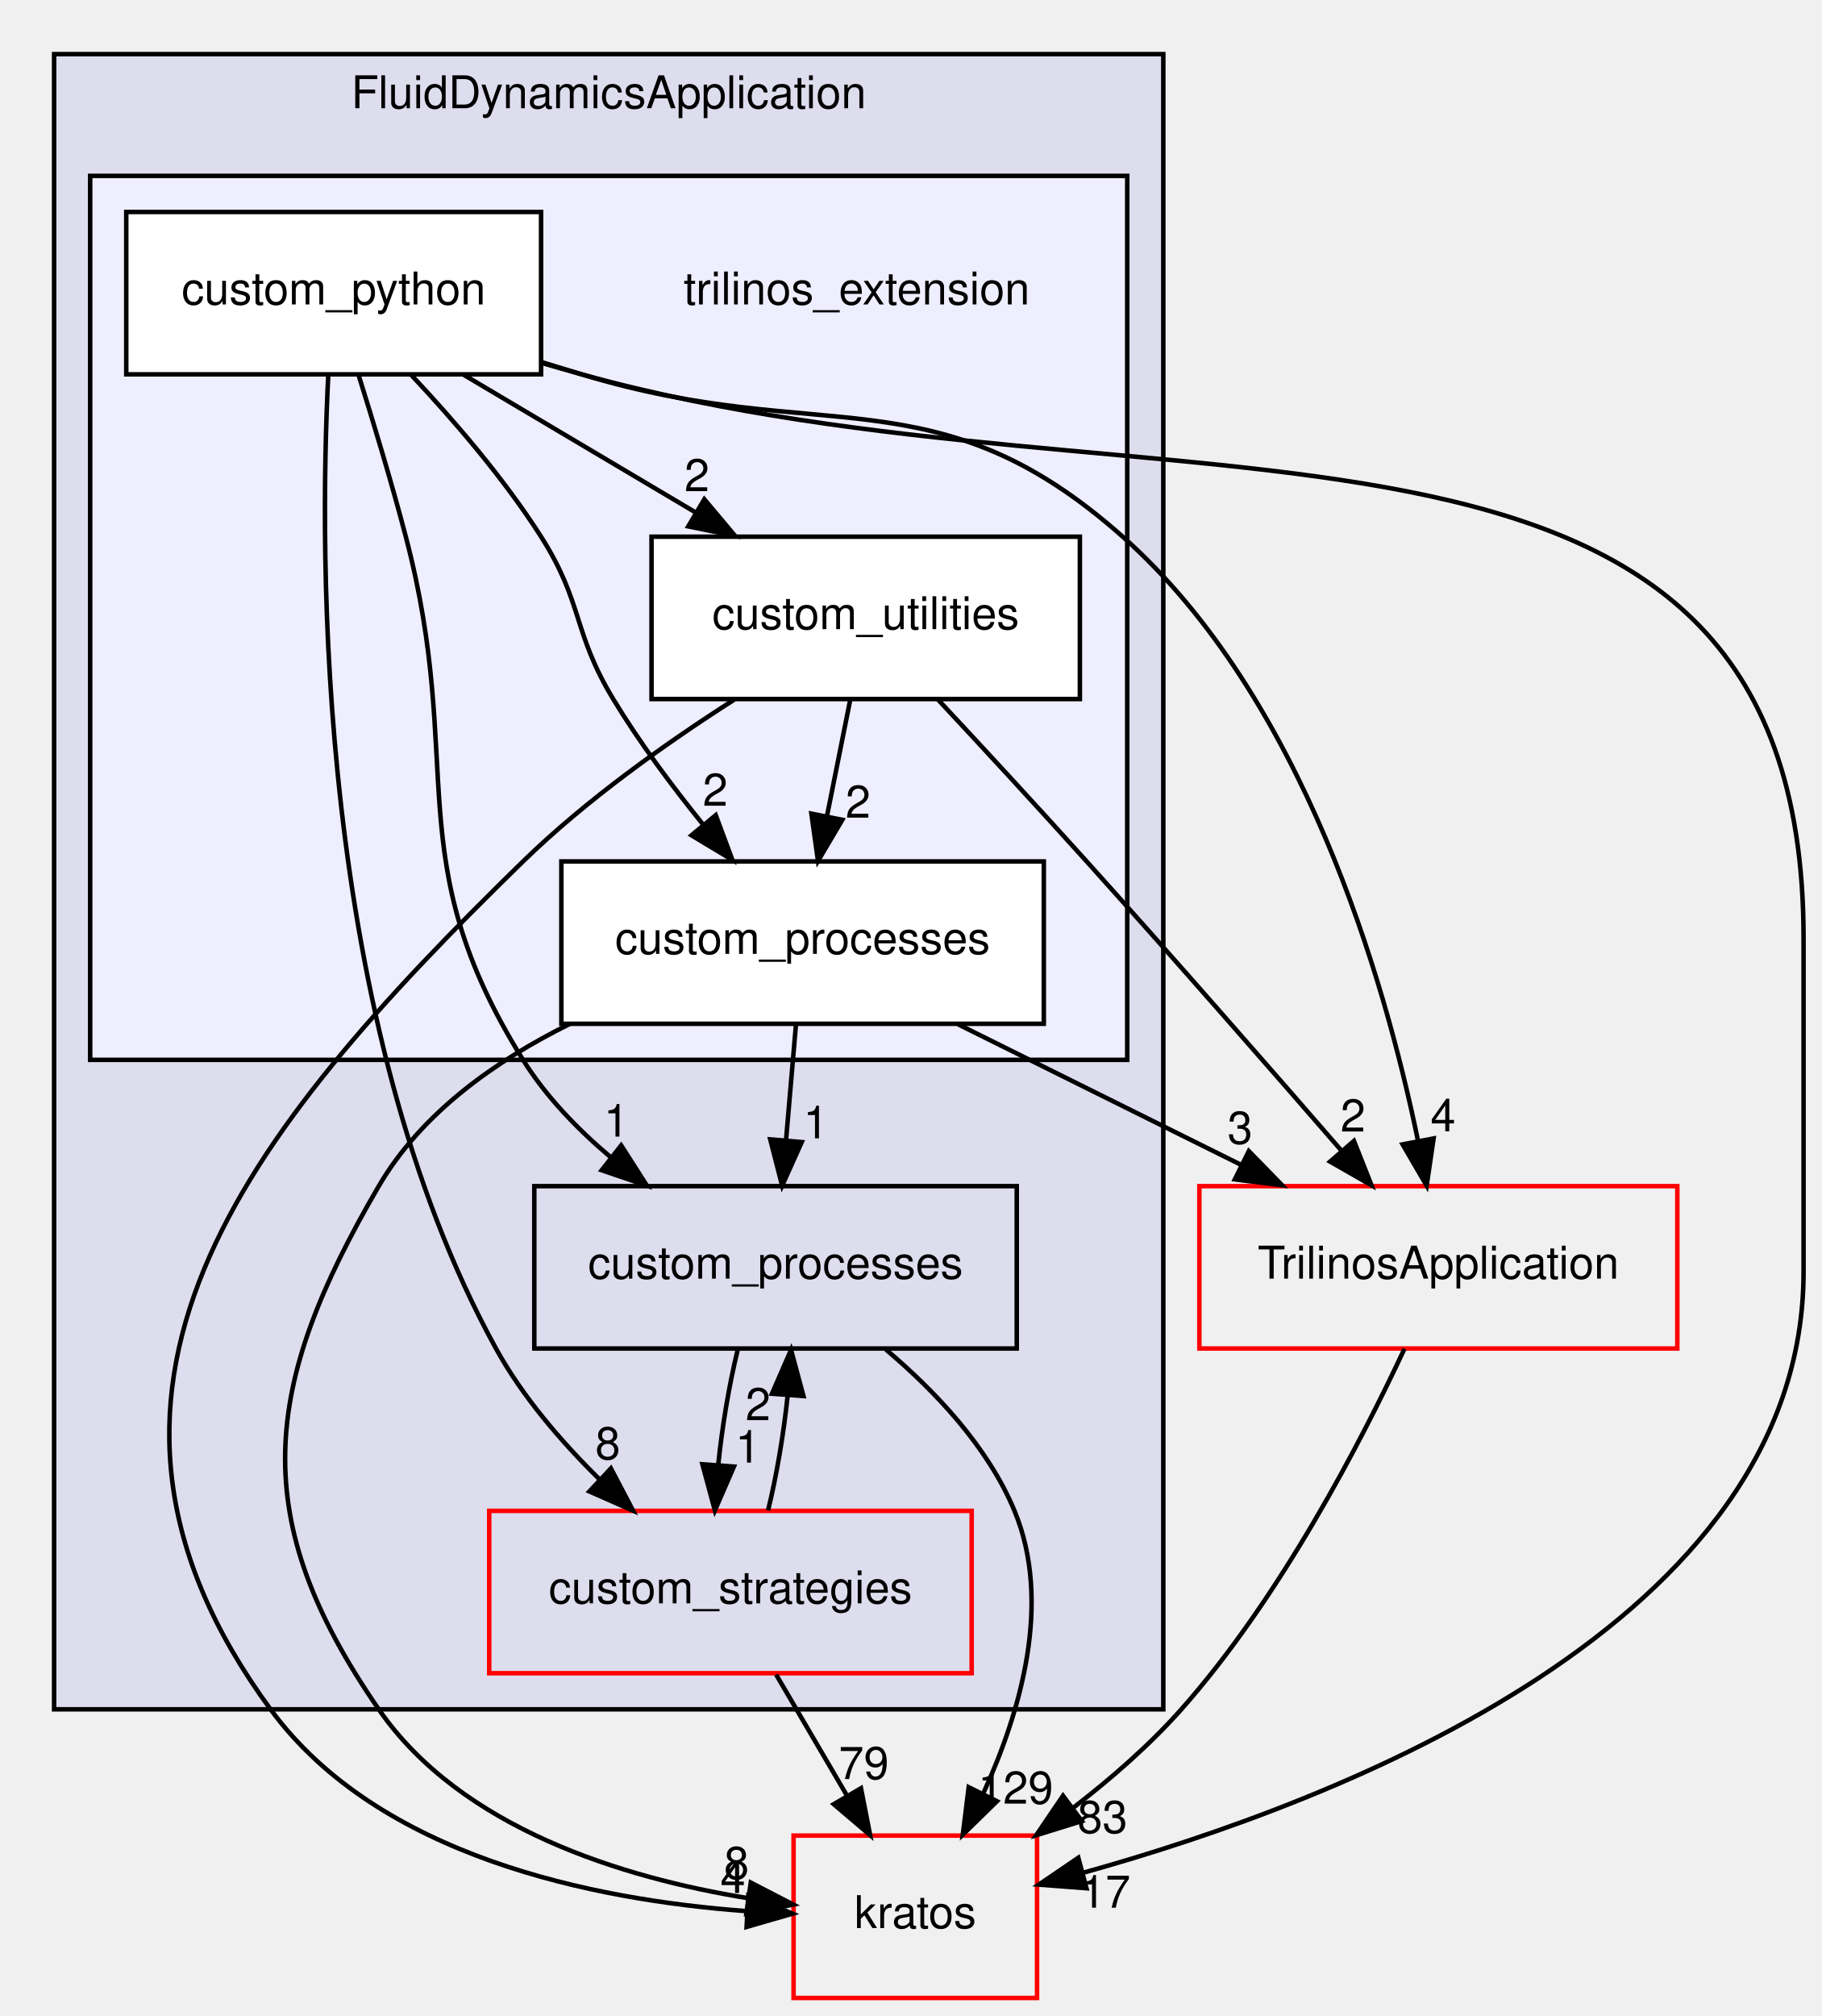
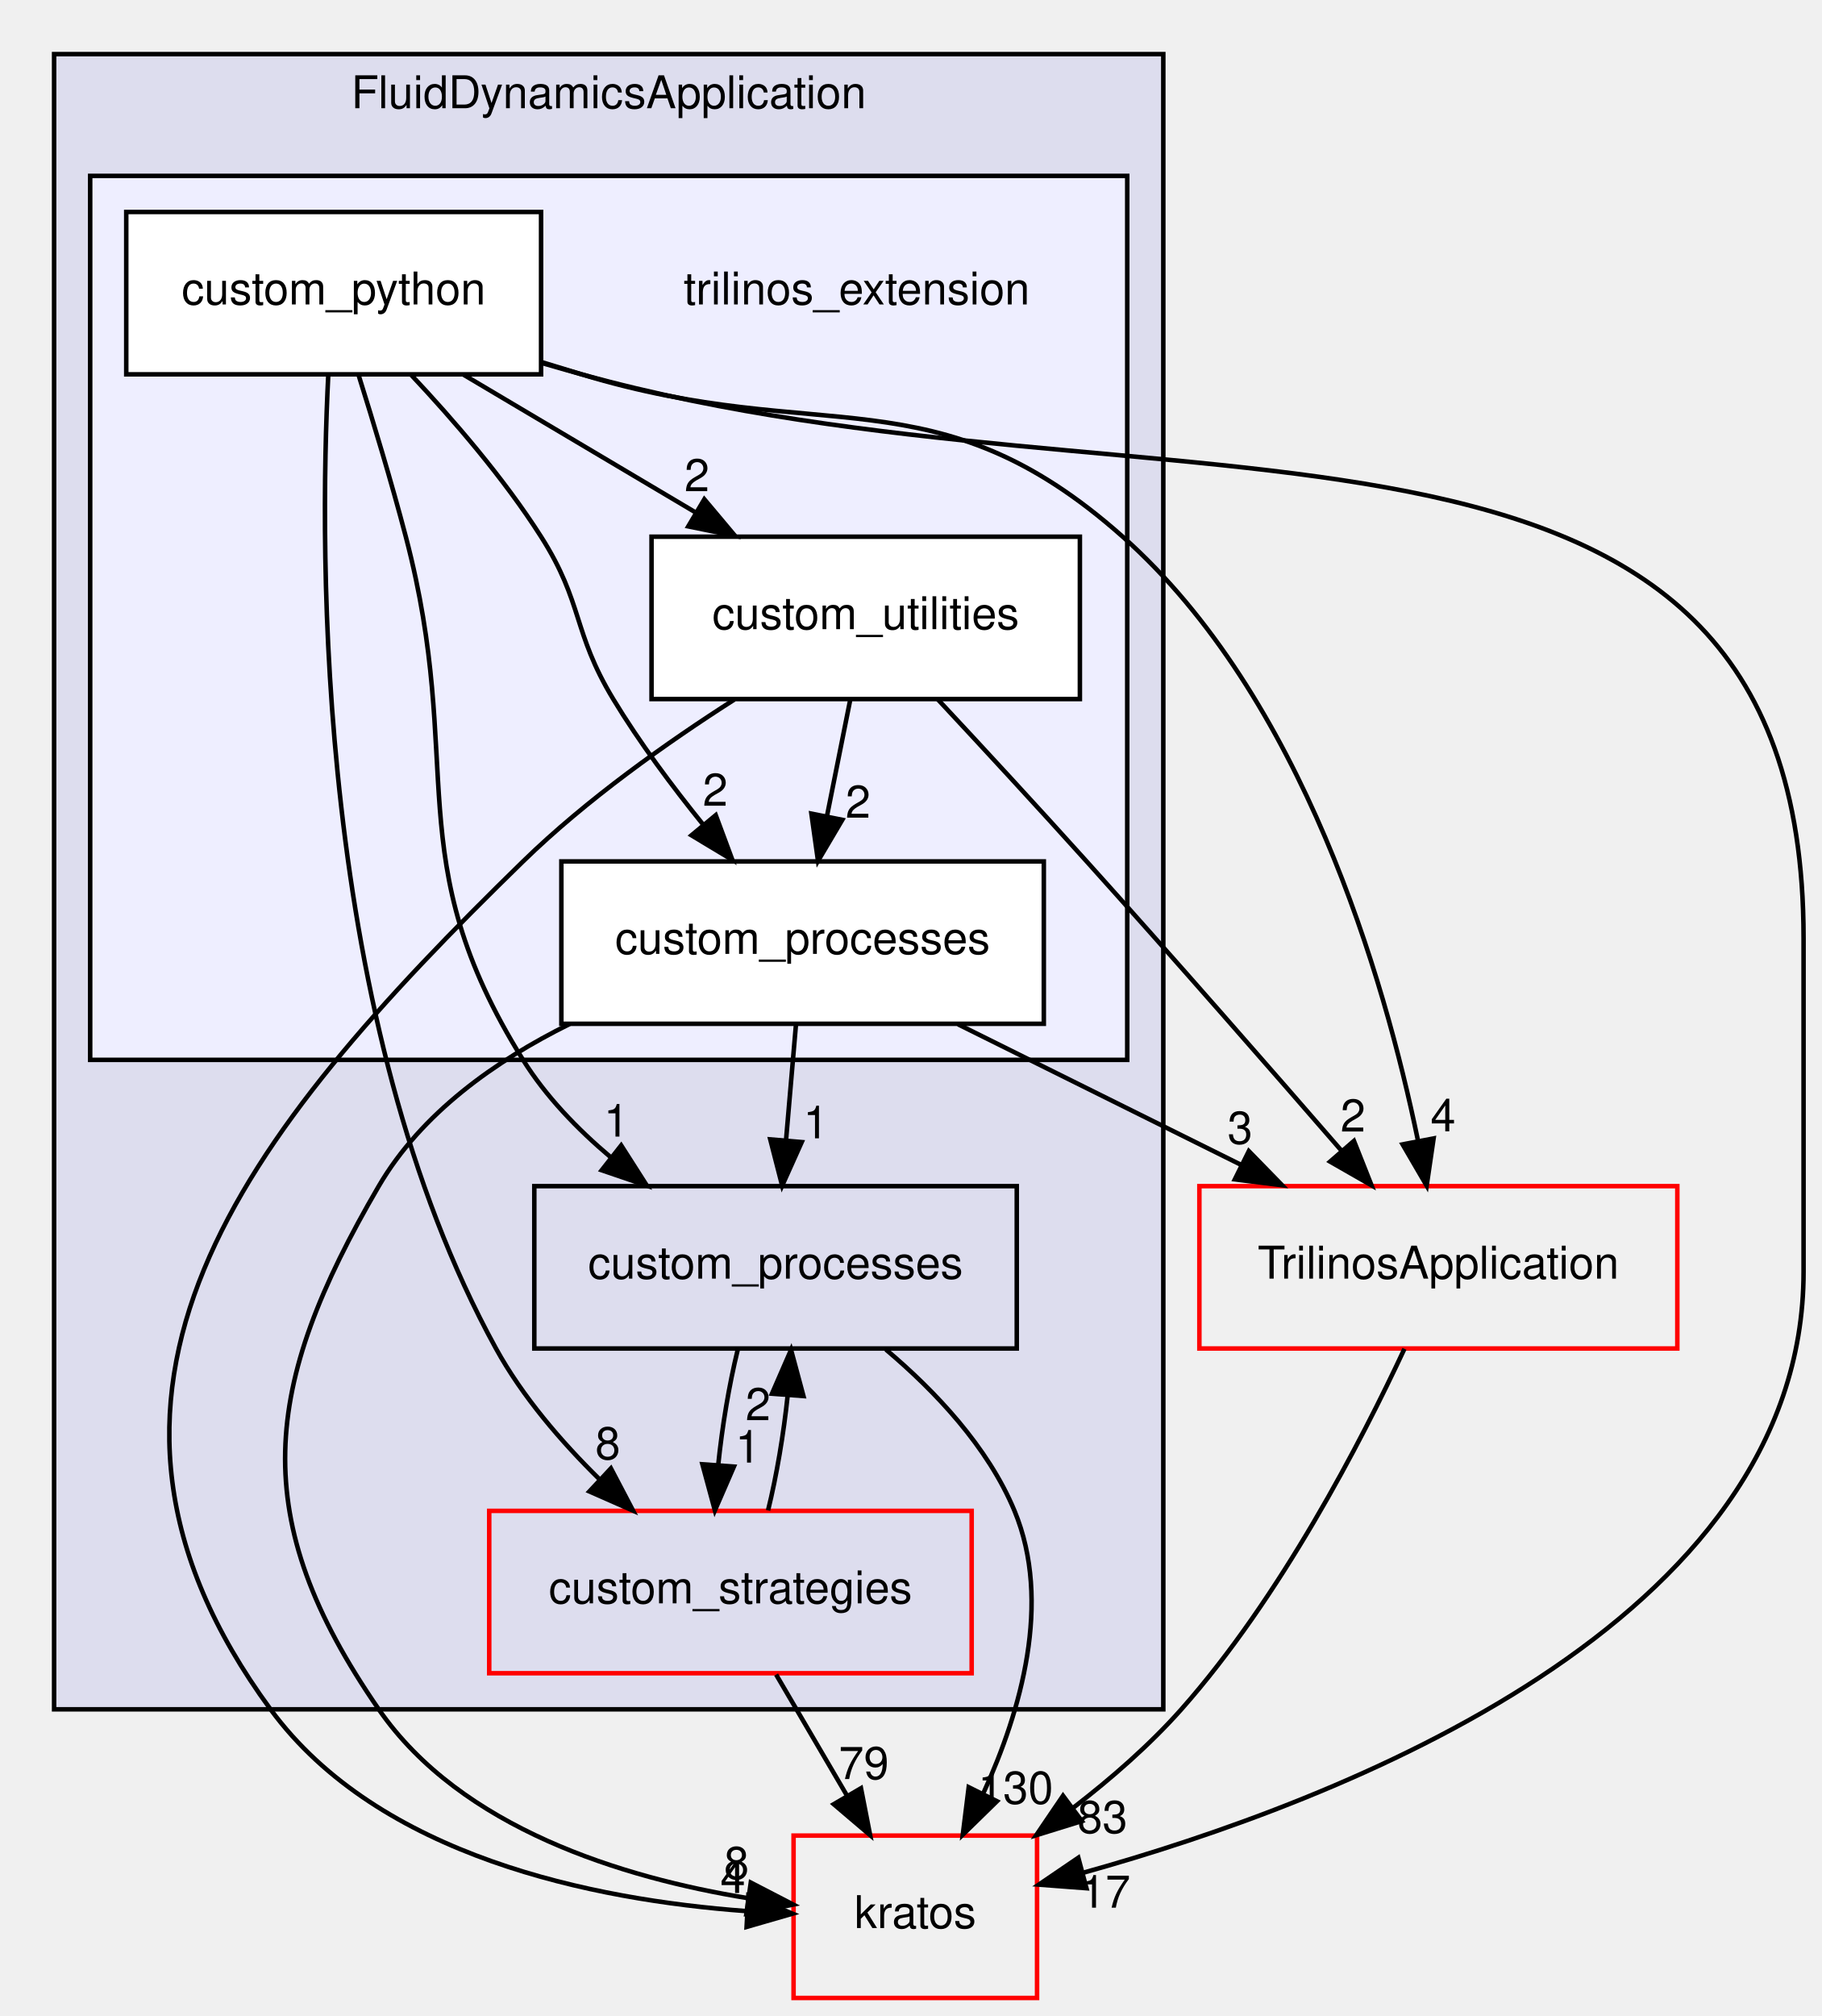
<svg xmlns="http://www.w3.org/2000/svg" xmlns:xlink="http://www.w3.org/1999/xlink" width="404pt" height="447pt" viewBox="0.00 0.00 404.00 447.00">
  <g id="graph0" class="graph" transform="scale(1 1) rotate(0) translate(4 443)">
    <g id="clust1" class="cluster">
      <g id="a_clust1">
        <a xlink:href="dir_3ad5b53c1d85a729c373dd4b6e02d9a8.html" target="_top" xlink:title="FluidDynamicsApplication">
          <polygon fill="#ddddee" stroke="black" points="8,-64 8,-431 254,-431 254,-64 8,-64" />
          <text text-anchor="middle" x="131" y="-419" font-family="Helvetica,sans-Serif" font-size="10.00">FluidDynamicsApplication</text>
        </a>
      </g>
    </g>
    <g id="clust2" class="cluster">
      <g id="a_clust2">
        <a xlink:href="dir_e153ad32bb5396708e0c439ed169995c.html" target="_top">
          <polygon fill="#eeeeff" stroke="black" points="16,-208 16,-404 246,-404 246,-208 16,-208" />
        </a>
      </g>
    </g>
    <g id="node1" class="node">
      <g id="a_node1">
        <a xlink:href="dir_a1355cd600912f0dbadf1a4f6b5124f7.html" target="_top" xlink:title="custom_processes">
          <polygon fill="none" stroke="black" points="221.5,-180 114.5,-180 114.5,-144 221.5,-144 221.5,-180" />
          <text text-anchor="middle" x="168" y="-159.5" font-family="Helvetica,sans-Serif" font-size="10.00">custom_processes</text>
        </a>
      </g>
    </g>
    <g id="node2" class="node">
      <g id="a_node2">
        <a xlink:href="dir_a73957754da12bcf902aa9e04703e8d9.html" target="_top" xlink:title="custom_strategies">
          <polygon fill="none" stroke="red" points="211.5,-108 104.5,-108 104.5,-72 211.5,-72 211.5,-108" />
          <text text-anchor="middle" x="158" y="-87.5" font-family="Helvetica,sans-Serif" font-size="10.00">custom_strategies</text>
        </a>
      </g>
    </g>
    <g id="edge6" class="edge">
      <path fill="none" stroke="black" d="M159.61,-143.7C157.71,-135.98 156.16,-126.71 155.28,-118.11" />
      <polygon fill="black" stroke="black" points="158.77,-117.82 154.55,-108.1 151.78,-118.33 158.77,-117.82" />
      <g id="a_edge6-headlabel">
        <a xlink:href="dir_000360_000362.html" target="_top" xlink:title="1">
          <text text-anchor="middle" x="161.86" y="-118.7" font-family="Helvetica,sans-Serif" font-size="10.00">1</text>
        </a>
      </g>
    </g>
    <g id="node8" class="node">
      <g id="a_node8">
        <a xlink:href="dir_8fc3e8efef0bfca4a113d719cbd52afb.html" target="_top" xlink:title="kratos">
          <polygon fill="none" stroke="red" points="226,-36 172,-36 172,0 226,0 226,-36" />
          <text text-anchor="middle" x="199" y="-15.5" font-family="Helvetica,sans-Serif" font-size="10.00">kratos</text>
        </a>
      </g>
    </g>
    <g id="edge5" class="edge">
      <path fill="none" stroke="black" d="M192.48,-143.77C203.4,-134.56 215.12,-122.19 221,-108 229.38,-87.78 222.4,-63.6 214.16,-45.55" />
      <polygon fill="black" stroke="black" points="217.11,-43.62 209.53,-36.21 210.84,-46.73 217.11,-43.62" />
      <g id="a_edge5-headlabel">
-         <a xlink:href="dir_000360_000710.html" target="_top" xlink:title="129">
-           <text text-anchor="middle" x="221.25" y="-43.08" font-family="Helvetica,sans-Serif" font-size="10.00">129</text>
+         <a xlink:href="dir_000360_000710.html" target="_top" xlink:title="130">
+           <text text-anchor="middle" x="221.25" y="-43.08" font-family="Helvetica,sans-Serif" font-size="10.00">130</text>
        </a>
      </g>
    </g>
    <g id="edge17" class="edge">
      <path fill="none" stroke="black" d="M166.34,-108.1C168.24,-115.79 169.8,-125.05 170.7,-133.67" />
      <polygon fill="black" stroke="black" points="167.21,-133.98 171.44,-143.7 174.19,-133.46 167.21,-133.98" />
      <g id="a_edge17-headlabel">
        <a xlink:href="dir_000362_000360.html" target="_top" xlink:title="2">
          <text text-anchor="middle" x="164.12" y="-128.11" font-family="Helvetica,sans-Serif" font-size="10.00">2</text>
        </a>
      </g>
    </g>
    <g id="edge16" class="edge">
      <path fill="none" stroke="black" d="M168.13,-71.7C172.85,-63.64 178.56,-53.89 183.78,-44.98" />
      <polygon fill="black" stroke="black" points="186.95,-46.5 188.98,-36.1 180.91,-42.96 186.95,-46.5" />
      <g id="a_edge16-headlabel">
        <a xlink:href="dir_000362_000710.html" target="_top" xlink:title="79">
          <text text-anchor="middle" x="187.58" y="-48.54" font-family="Helvetica,sans-Serif" font-size="10.00">79</text>
        </a>
      </g>
    </g>
    <g id="node3" class="node">
      <text text-anchor="middle" x="186" y="-375.5" font-family="Helvetica,sans-Serif" font-size="10.00">trilinos_extension</text>
    </g>
    <g id="node4" class="node">
      <g id="a_node4">
        <a xlink:href="dir_1fdec9fc1735e799cf4c961d66fcfb4d.html" target="_top" xlink:title="custom_processes">
          <polygon fill="white" stroke="black" points="227.5,-252 120.5,-252 120.5,-216 227.5,-216 227.5,-252" />
          <text text-anchor="middle" x="174" y="-231.5" font-family="Helvetica,sans-Serif" font-size="10.00">custom_processes</text>
        </a>
      </g>
    </g>
    <g id="edge9" class="edge">
      <path fill="none" stroke="black" d="M172.52,-215.7C171.86,-207.98 171.06,-198.71 170.32,-190.11" />
      <polygon fill="black" stroke="black" points="173.81,-189.77 169.47,-180.1 166.83,-190.37 173.81,-189.77" />
      <g id="a_edge9-headlabel">
        <a xlink:href="dir_000374_000360.html" target="_top" xlink:title="1">
          <text text-anchor="middle" x="176.94" y="-190.61" font-family="Helvetica,sans-Serif" font-size="10.00">1</text>
        </a>
      </g>
    </g>
    <g id="node7" class="node">
      <g id="a_node7">
        <a xlink:href="dir_110ec459504756441be28fd12adbe554.html" target="_top" xlink:title="TrilinosApplication">
          <polygon fill="none" stroke="red" points="368,-180 262,-180 262,-144 368,-144 368,-180" />
          <text text-anchor="middle" x="315" y="-159.5" font-family="Helvetica,sans-Serif" font-size="10.00">TrilinosApplication</text>
        </a>
      </g>
    </g>
    <g id="edge7" class="edge">
      <path fill="none" stroke="black" d="M208.49,-215.88C227.44,-206.47 251.13,-194.71 271.36,-184.67" />
      <polygon fill="black" stroke="black" points="272.97,-187.77 280.37,-180.19 269.86,-181.5 272.97,-187.77" />
      <g id="a_edge7-headlabel">
        <a xlink:href="dir_000374_000102.html" target="_top" xlink:title="3">
          <text text-anchor="middle" x="271.02" y="-189.41" font-family="Helvetica,sans-Serif" font-size="10.00">3</text>
        </a>
      </g>
    </g>
    <g id="edge8" class="edge">
      <path fill="none" stroke="black" d="M122.35,-215.96C105.86,-207.8 89.45,-196.18 80,-180 53.99,-135.48 50.69,-106.42 80,-64 98.26,-37.57 134.17,-26.65 161.79,-22.14" />
      <polygon fill="black" stroke="black" points="162.51,-25.58 171.92,-20.71 161.53,-18.65 162.51,-25.58" />
      <g id="a_edge8-headlabel">
        <a xlink:href="dir_000374_000710.html" target="_top" xlink:title="8">
          <text text-anchor="middle" x="159.35" y="-26.39" font-family="Helvetica,sans-Serif" font-size="10.00">8</text>
        </a>
      </g>
    </g>
    <g id="node5" class="node">
      <g id="a_node5">
        <a xlink:href="dir_d8e58d5941911dffa01c281e6d3efd53.html" target="_top" xlink:title="custom_python">
          <polygon fill="white" stroke="black" points="116,-396 24,-396 24,-360 116,-360 116,-396" />
          <text text-anchor="middle" x="70" y="-375.5" font-family="Helvetica,sans-Serif" font-size="10.00">custom_python</text>
        </a>
      </g>
    </g>
    <g id="edge14" class="edge">
      <path fill="none" stroke="black" d="M75.51,-359.9C78.75,-349.56 82.83,-336.09 86,-324 99.42,-272.9 84.06,-252.84 112,-208 117.04,-199.92 124.05,-192.65 131.42,-186.43" />
      <polygon fill="black" stroke="black" points="133.77,-189.04 139.47,-180.11 129.44,-183.53 133.77,-189.04" />
      <g id="a_edge14-headlabel">
        <a xlink:href="dir_000375_000360.html" target="_top" xlink:title="1">
          <text text-anchor="middle" x="132.69" y="-190.99" font-family="Helvetica,sans-Serif" font-size="10.00">1</text>
        </a>
      </g>
    </g>
    <g id="edge15" class="edge">
      <path fill="none" stroke="black" d="M68.81,-359.94C66.77,-319.63 66.14,-216.44 106,-144 111.86,-133.34 120.47,-123.34 129,-114.96" />
      <polygon fill="black" stroke="black" points="131.49,-117.42 136.41,-108.04 126.71,-112.31 131.49,-117.42" />
      <g id="a_edge15-headlabel">
        <a xlink:href="dir_000375_000362.html" target="_top" xlink:title="8">
          <text text-anchor="middle" x="130.8" y="-119.45" font-family="Helvetica,sans-Serif" font-size="10.00">8</text>
        </a>
      </g>
    </g>
    <g id="edge12" class="edge">
      <path fill="none" stroke="black" d="M87.17,-359.9C96.49,-349.99 107.76,-336.95 116,-324 125.4,-309.23 122.94,-302.98 132,-288 137.8,-278.41 145.12,-268.6 152.02,-260.07" />
      <polygon fill="black" stroke="black" points="154.74,-262.26 158.43,-252.33 149.35,-257.79 154.74,-262.26" />
      <g id="a_edge12-headlabel">
        <a xlink:href="dir_000375_000374.html" target="_top" xlink:title="2">
          <text text-anchor="middle" x="154.63" y="-264.34" font-family="Helvetica,sans-Serif" font-size="10.00">2</text>
        </a>
      </g>
    </g>
    <g id="node6" class="node">
      <g id="a_node6">
        <a xlink:href="dir_07609acf665810d59a34fbbc8771bfb0.html" target="_top" xlink:title="custom_utilities">
          <polygon fill="white" stroke="black" points="235.5,-324 140.5,-324 140.5,-288 235.5,-288 235.5,-324" />
          <text text-anchor="middle" x="188" y="-303.5" font-family="Helvetica,sans-Serif" font-size="10.00">custom_utilities</text>
        </a>
      </g>
    </g>
    <g id="edge10" class="edge">
      <path fill="none" stroke="black" d="M98.87,-359.88C114.29,-350.72 133.48,-339.34 150.1,-329.48" />
      <polygon fill="black" stroke="black" points="152.21,-332.3 159.02,-324.19 148.64,-326.28 152.21,-332.3" />
      <g id="a_edge10-headlabel">
        <a xlink:href="dir_000375_000380.html" target="_top" xlink:title="2">
          <text text-anchor="middle" x="150.57" y="-334.08" font-family="Helvetica,sans-Serif" font-size="10.00">2</text>
        </a>
      </g>
    </g>
    <g id="edge11" class="edge">
      <path fill="none" stroke="black" d="M116.2,-362.69C119.18,-361.78 122.13,-360.87 125,-360 178.27,-343.78 203.36,-360.97 245,-324 284.97,-288.51 303.03,-226.1 310.44,-190.3" />
      <polygon fill="black" stroke="black" points="313.95,-190.58 312.41,-180.1 307.07,-189.26 313.95,-190.58" />
      <g id="a_edge11-headlabel">
        <a xlink:href="dir_000375_000102.html" target="_top" xlink:title="4">
          <text text-anchor="middle" x="316.05" y="-192.15" font-family="Helvetica,sans-Serif" font-size="10.00">4</text>
        </a>
      </g>
    </g>
    <g id="edge13" class="edge">
      <path fill="none" stroke="black" d="M116.15,-362.52C119.14,-361.65 122.11,-360.8 125,-360 252.84,-324.62 396,-367.64 396,-235 396,-235 396,-235 396,-161 396,-83.05 293.23,-43.62 236.15,-27.74" />
      <polygon fill="black" stroke="black" points="236.96,-24.33 226.39,-25.13 235.15,-31.09 236.96,-24.33" />
      <g id="a_edge13-headlabel">
        <a xlink:href="dir_000375_000710.html" target="_top" xlink:title="17">
          <text text-anchor="middle" x="241.16" y="-20.02" font-family="Helvetica,sans-Serif" font-size="10.00">17</text>
        </a>
      </g>
    </g>
    <g id="edge2" class="edge">
      <path fill="none" stroke="black" d="M184.54,-287.7C183,-279.98 181.14,-270.71 179.42,-262.11" />
      <polygon fill="black" stroke="black" points="182.81,-261.22 177.42,-252.1 175.95,-262.6 182.81,-261.22" />
      <g id="a_edge2-headlabel">
        <a xlink:href="dir_000380_000374.html" target="_top" xlink:title="2">
          <text text-anchor="middle" x="186.3" y="-261.69" font-family="Helvetica,sans-Serif" font-size="10.00">2</text>
        </a>
      </g>
    </g>
    <g id="edge1" class="edge">
      <path fill="none" stroke="black" d="M204,-287.92C213.64,-277.59 226.1,-264.11 237,-252 256.31,-230.55 277.92,-205.84 293.48,-187.91" />
      <polygon fill="black" stroke="black" points="296.28,-190.03 300.18,-180.18 290.99,-185.44 296.28,-190.03" />
      <g id="a_edge1-headlabel">
        <a xlink:href="dir_000380_000102.html" target="_top" xlink:title="2">
          <text text-anchor="middle" x="296.07" y="-192.11" font-family="Helvetica,sans-Serif" font-size="10.00">2</text>
        </a>
      </g>
    </g>
    <g id="edge3" class="edge">
      <path fill="none" stroke="black" d="M158.88,-287.9C143.97,-278.38 126.05,-265.7 112,-252 49.57,-191.15 4.43,-134.29 56,-64 79.96,-31.34 127.65,-21.76 161.36,-19.27" />
      <polygon fill="black" stroke="black" points="161.97,-22.74 171.76,-18.69 161.58,-15.75 161.97,-22.74" />
      <g id="a_edge3-headlabel">
        <a xlink:href="dir_000380_000710.html" target="_top" xlink:title="4">
          <text text-anchor="middle" x="158.54" y="-23.27" font-family="Helvetica,sans-Serif" font-size="10.00">4</text>
        </a>
      </g>
    </g>
    <g id="edge4" class="edge">
      <path fill="none" stroke="black" d="M307.48,-143.93C297.93,-123.47 280.03,-88.85 258,-64 251.01,-56.12 242.47,-48.68 234.08,-42.21" />
      <polygon fill="black" stroke="black" points="235.93,-39.22 225.81,-36.08 231.76,-44.84 235.93,-39.22" />
      <g id="a_edge4-headlabel">
        <a xlink:href="dir_000102_000710.html" target="_top" xlink:title="83">
          <text text-anchor="middle" x="240.5" y="-36.58" font-family="Helvetica,sans-Serif" font-size="10.00">83</text>
        </a>
      </g>
    </g>
  </g>
</svg>
